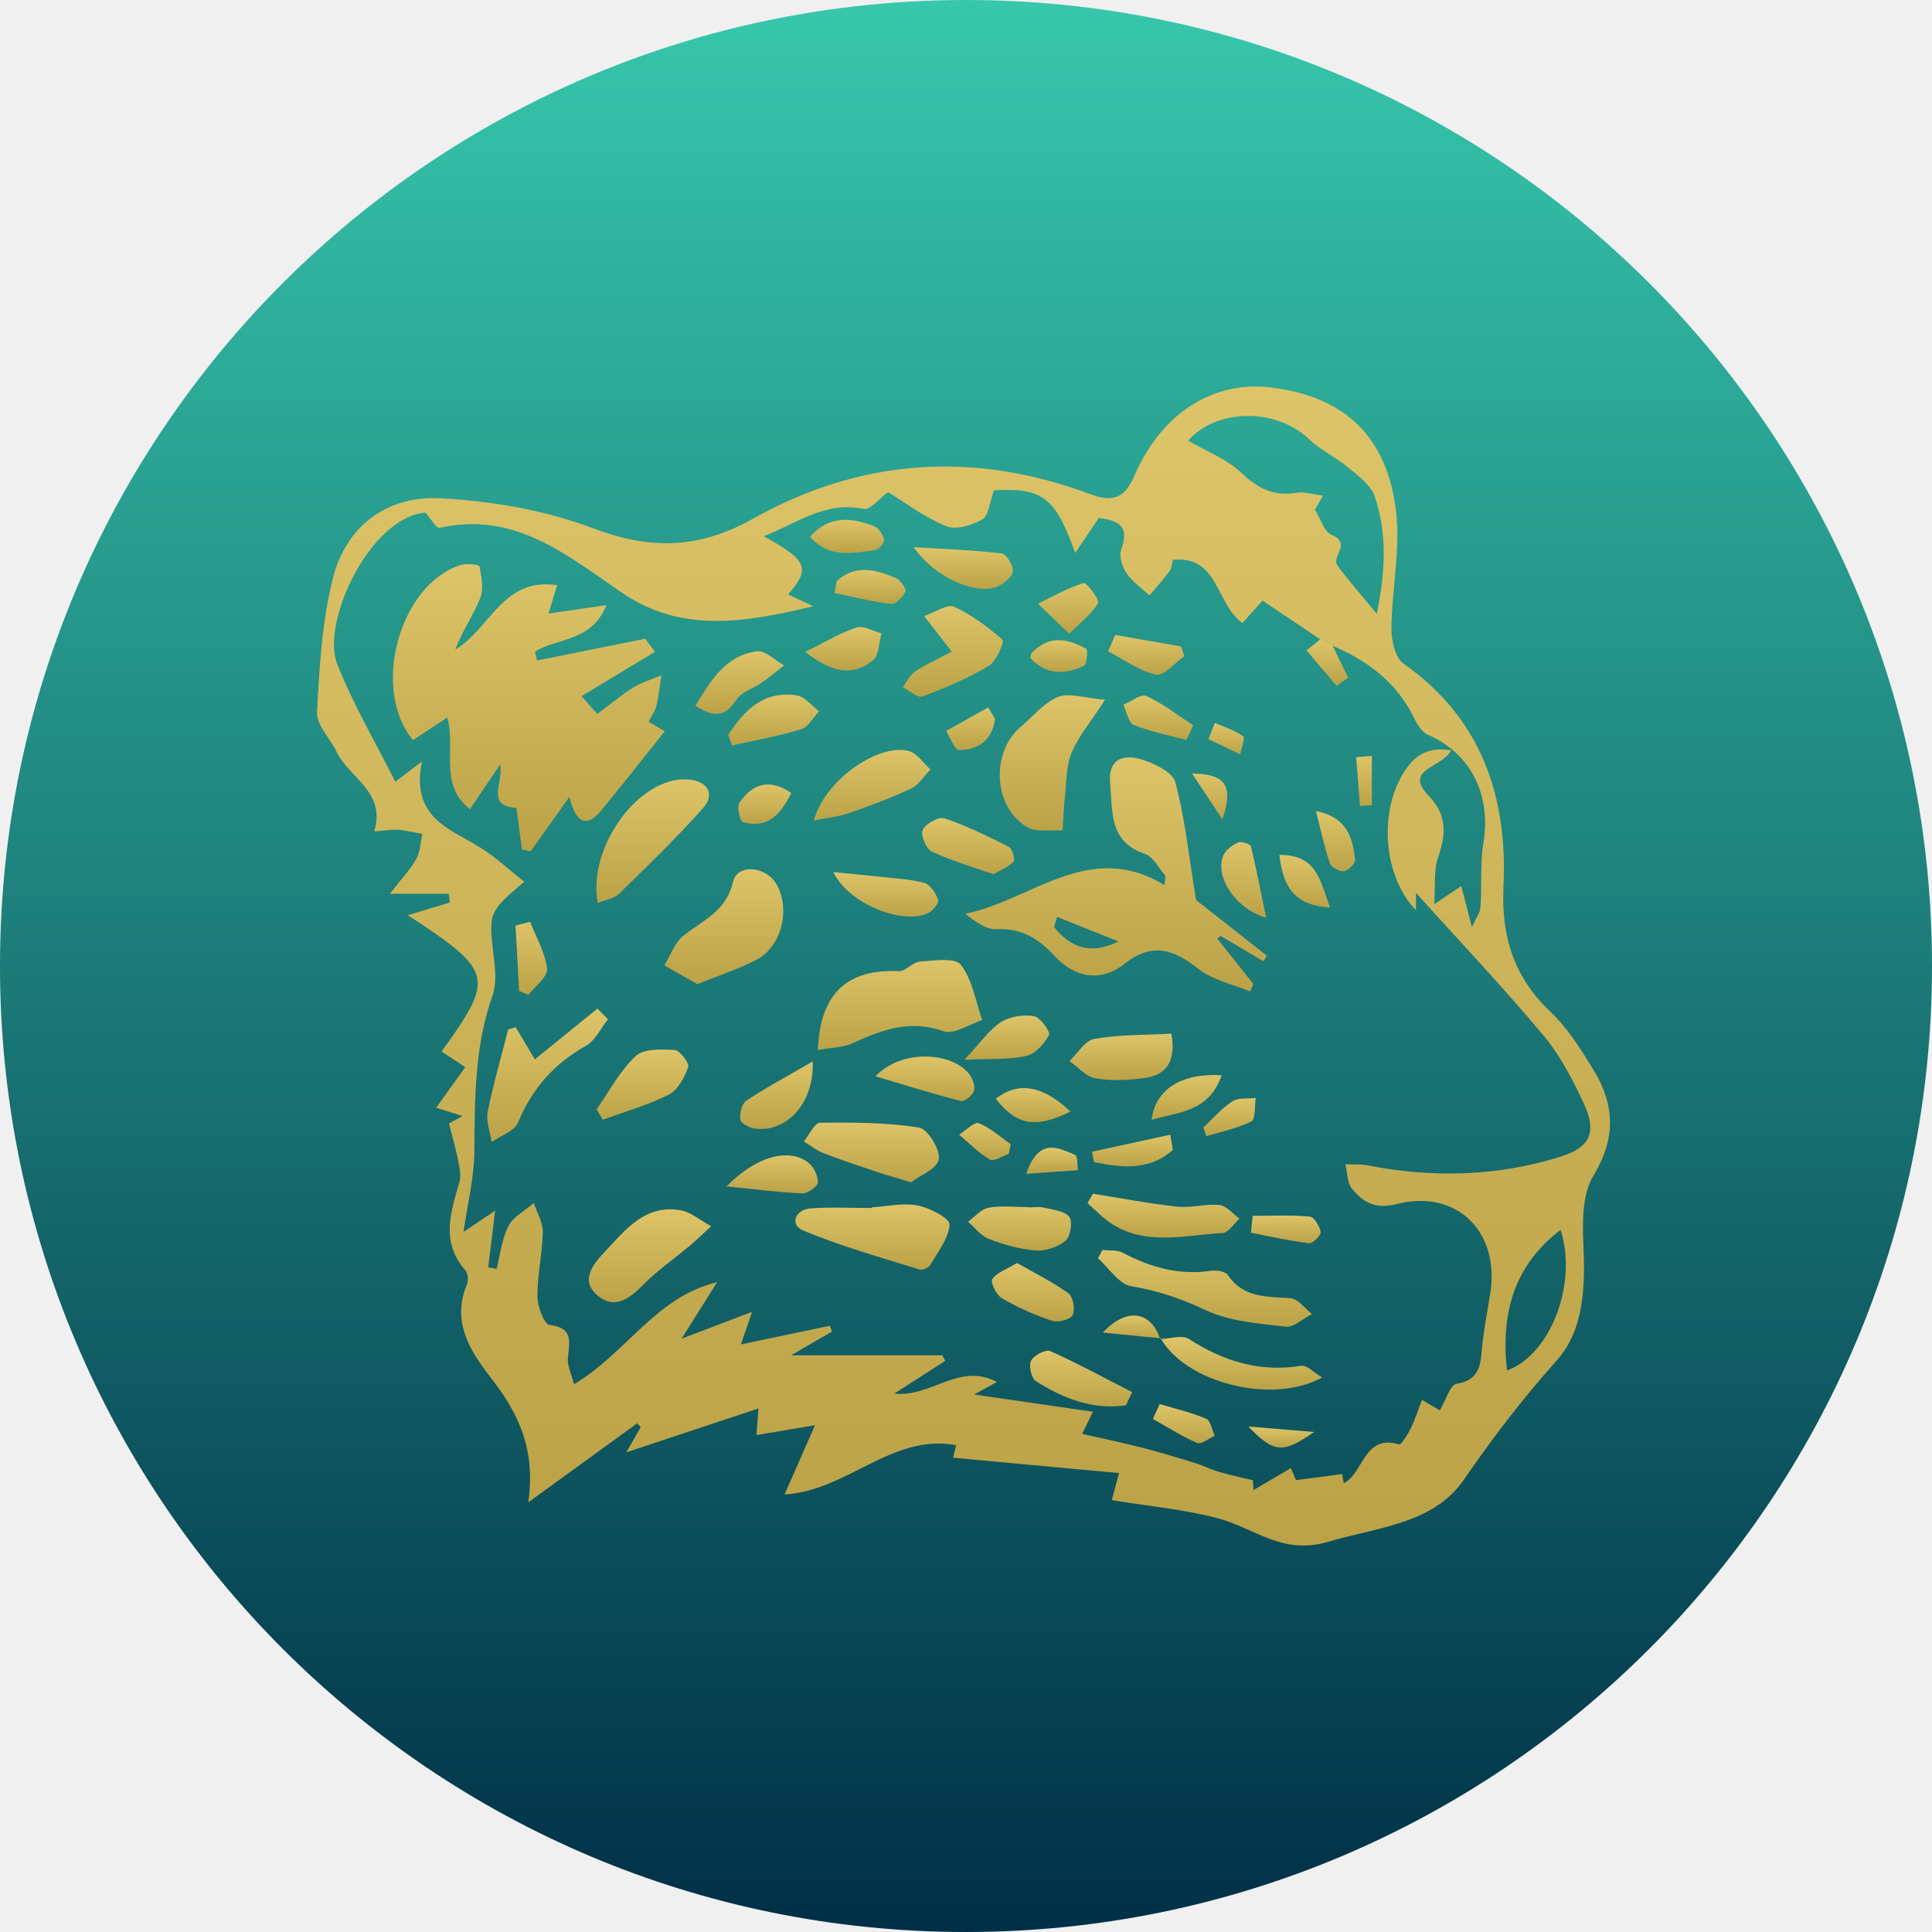
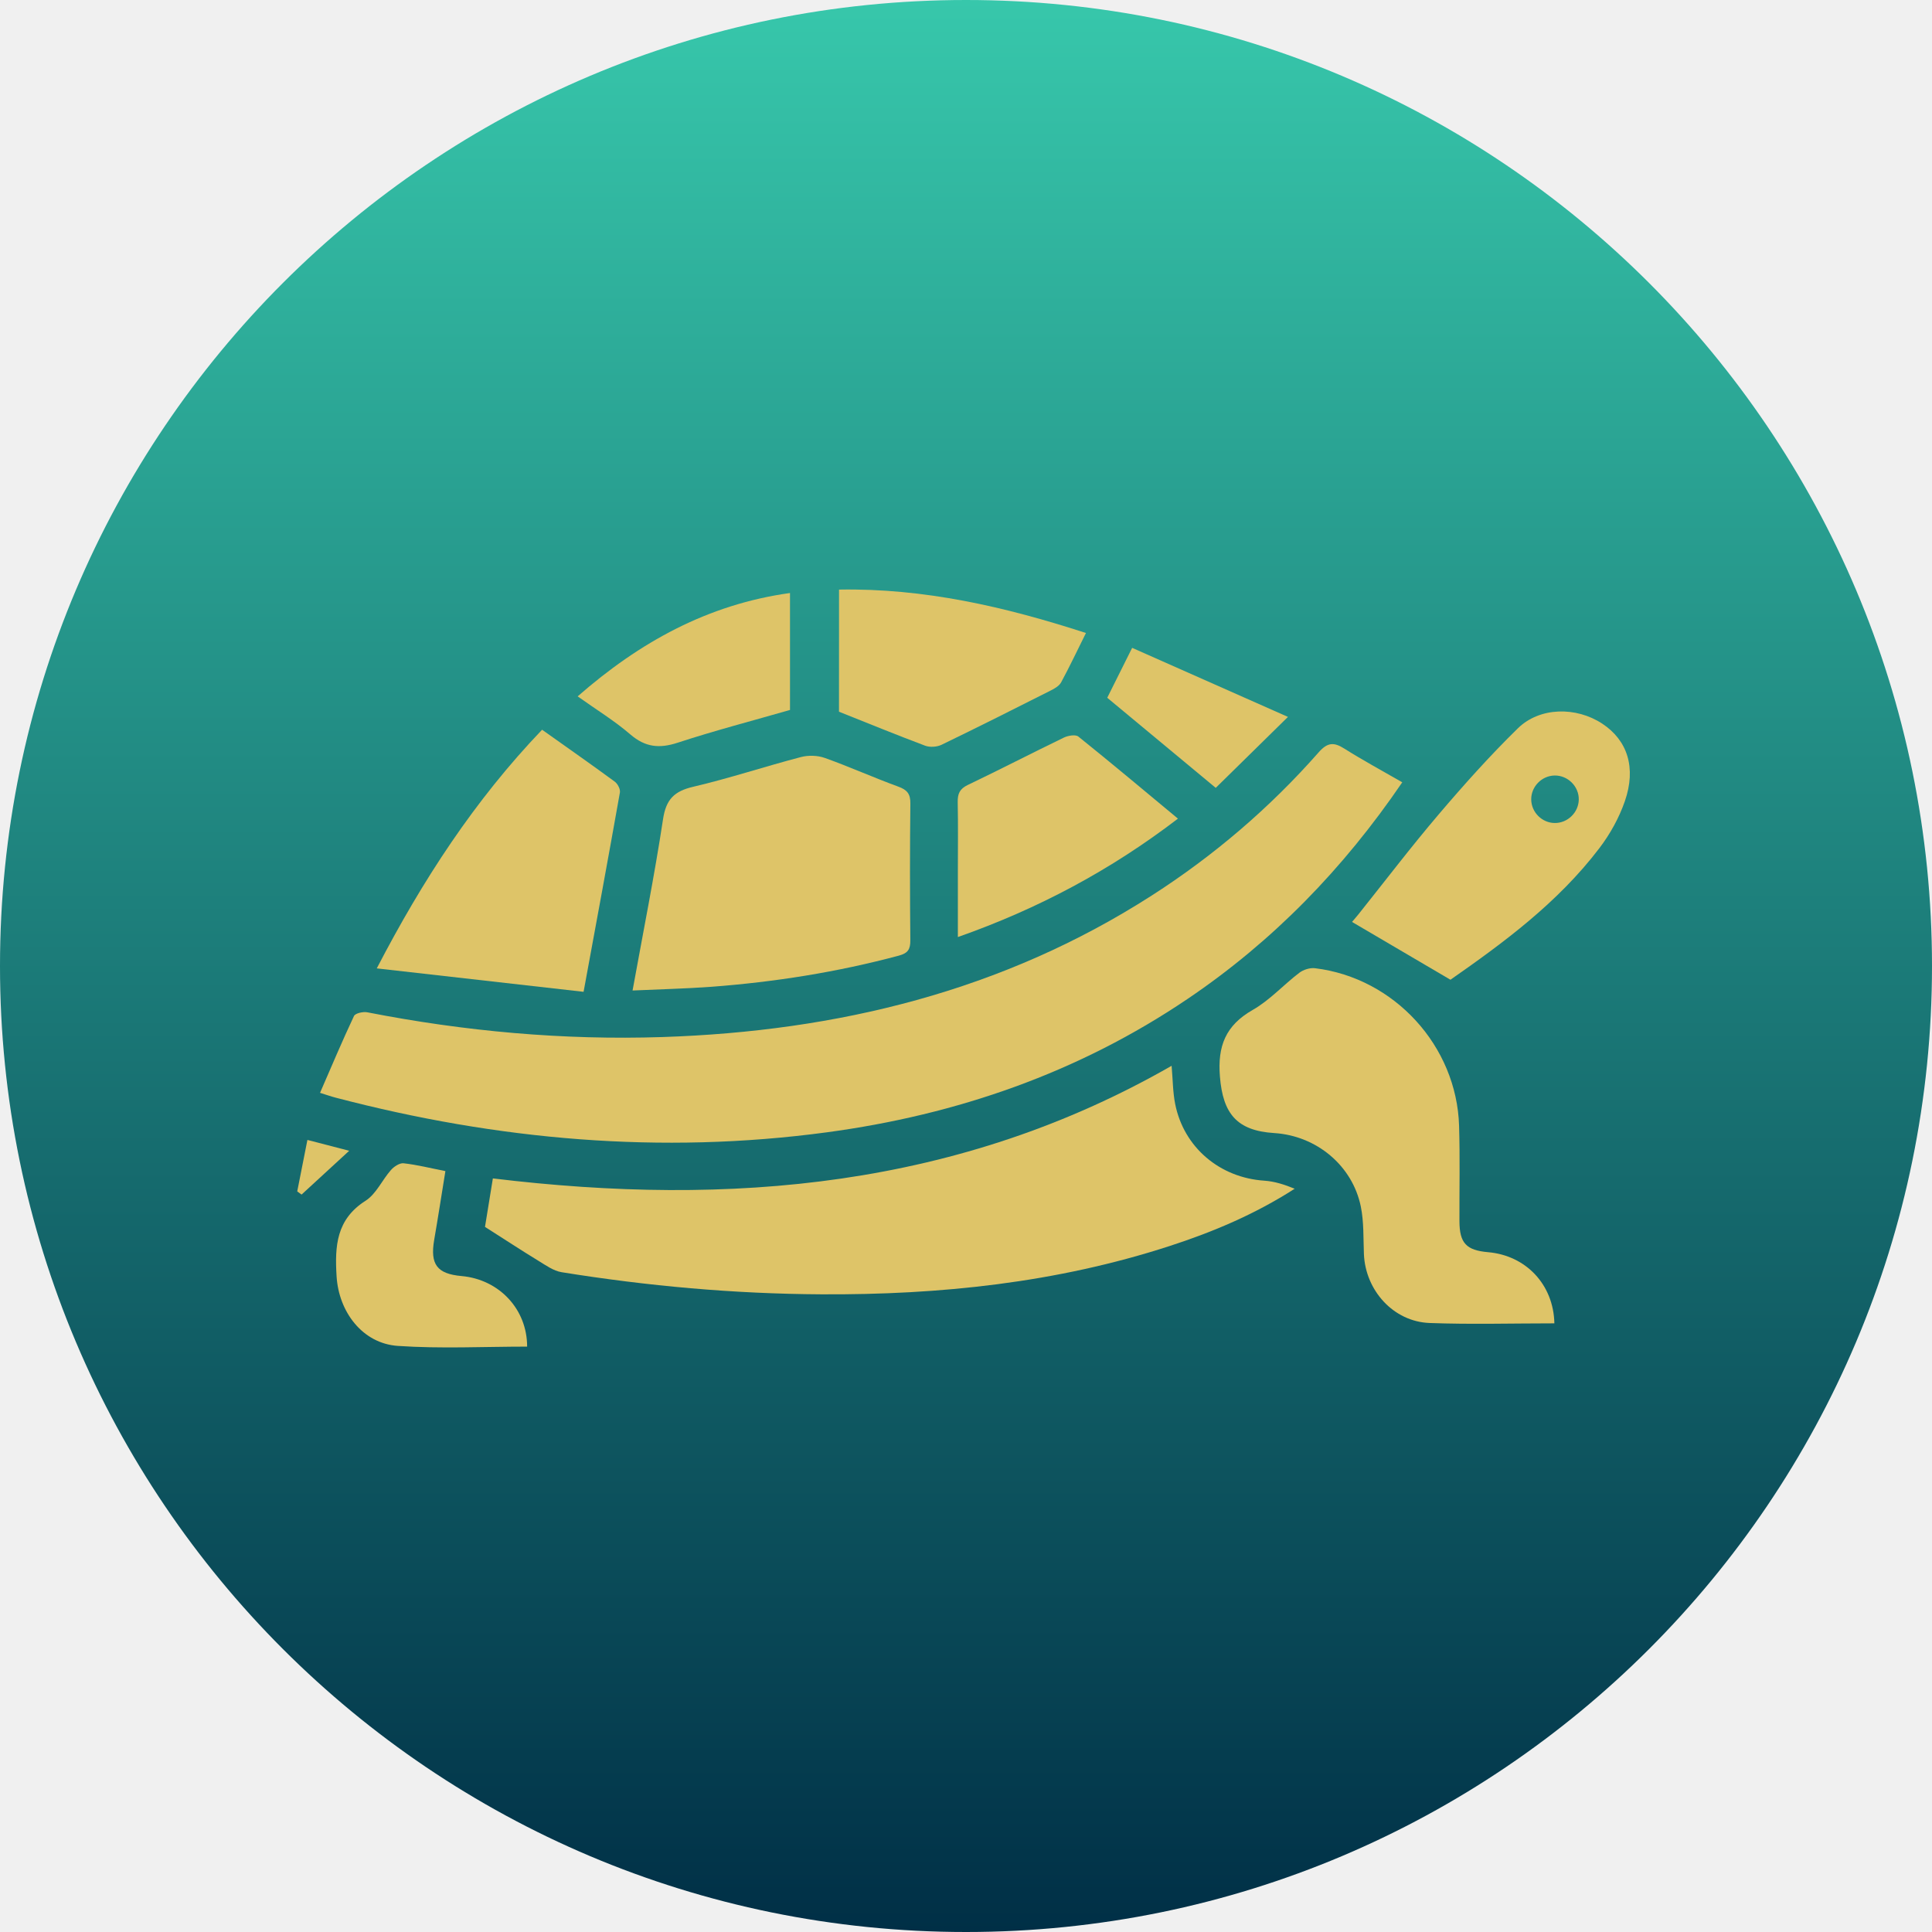
<svg xmlns="http://www.w3.org/2000/svg" width="390" height="390" viewBox="0 0 390 390" fill="none">
-   <circle cx="195" cy="195" r="195" fill="url(#paint0_linear_373_286)" />
-   <g clip-path="url(#clip0_373_286)">
-     <path d="M164.528 287.696C159.712 288.512 156.491 289.045 152.705 289.695C152.821 288.095 152.921 286.729 153.103 284.314C144.137 287.296 135.784 290.061 126.419 293.176C127.731 290.894 128.528 289.495 129.341 288.095C129.109 287.829 128.876 287.562 128.627 287.313C121.786 292.277 114.945 297.241 106.642 303.271C108.236 292.177 104.367 284.864 98.854 277.801C94.803 272.603 91.183 266.706 94.221 259.376C94.57 258.544 94.487 257.044 93.956 256.445C88.991 250.814 90.9 244.85 92.71 238.77C93.076 237.521 92.843 236.005 92.578 234.672C92.046 232.023 91.299 229.408 90.635 226.793C91.548 226.293 92.478 225.793 93.391 225.277C91.581 224.71 89.771 224.144 88.044 223.611C90.618 220.029 92.162 217.88 93.922 215.415C92.129 214.232 90.635 213.249 89.14 212.267C99.917 197.274 99.635 196.091 82.332 184.747C85.404 183.814 88.094 182.998 90.801 182.182C90.734 181.599 90.651 180.999 90.585 180.416C87.264 180.416 83.943 180.416 78.712 180.416C81.269 177.101 82.947 175.402 84.042 173.369C84.84 171.903 84.889 170.021 85.255 168.339C83.627 168.055 82 167.622 80.373 167.506C78.994 167.406 77.6 167.672 75.541 167.839C77.981 159.776 70.476 157.077 67.935 151.73C66.64 149.031 63.867 146.366 64 143.801C64.465 134.739 64.996 125.51 67.188 116.781C69.862 106.12 78.197 100.006 88.891 100.589C99.269 101.139 110.029 102.954 119.71 106.636C131.317 111.034 141.131 110.834 152.057 104.687C173.66 92.56 196.542 90.977 219.906 99.689C224.223 101.305 226.847 101.005 229.022 95.991C234.552 83.164 245.196 76.734 256.769 78.233C271.399 80.116 280 88.012 281.81 103.254C282.723 110.934 280.963 118.897 280.88 126.743C280.847 129.191 281.594 132.756 283.288 133.939C299.063 145.017 304.36 160.792 303.496 179.05C303.031 189.111 305.622 197.257 312.994 204.254C316.548 207.619 319.255 212.017 321.828 216.248C326.013 223.195 326.146 229.924 321.646 237.337C319.437 240.969 319.421 246.383 319.62 250.947C320.002 259.493 319.869 268.372 314.19 274.702C307.332 282.348 301.288 290.294 295.459 298.757C289.349 307.619 278.007 308.302 268.028 311.251C258.828 313.966 253.249 308.469 246.026 306.536C239.135 304.687 231.911 304.054 224.423 302.821C224.721 301.739 225.103 300.273 225.9 297.358C214.509 296.308 203.583 295.292 192.408 294.259C192.491 293.926 192.74 292.876 193.006 291.727C180.004 289.312 171.037 300.972 158.367 301.672C160.393 297.074 162.186 293.026 164.528 287.696ZM266.517 129.058C262.614 126.443 258.696 123.827 254.86 121.245C253.216 123.078 252.087 124.344 250.808 125.76C245.378 121.945 246.026 112.033 236.76 113.016C236.544 113.782 236.528 114.699 236.079 115.298C234.817 116.997 233.389 118.58 232.028 120.213C230.45 118.713 228.574 117.414 227.378 115.665C226.515 114.399 225.851 112.266 226.332 110.967C228.292 105.603 225.037 105.087 221.815 104.537C219.989 107.252 218.511 109.435 217.05 111.617C212.948 100.206 210.408 98.473 200.644 98.973C199.764 101.355 199.598 104.087 198.303 104.837C196.227 106.053 192.939 107.036 190.963 106.203C186.496 104.337 182.511 101.322 179.256 99.34C177.48 100.622 175.637 103.021 174.341 102.738C166.62 101.105 160.974 105.586 154.166 108.252C163.017 113.083 163.664 114.782 159.081 119.996C160.493 120.662 161.887 121.312 164.162 122.378C150.264 125.71 137.544 127.842 125.522 119.629C114.43 112.05 103.819 103.121 88.758 106.553C88.078 106.703 86.882 104.587 85.869 103.471C74.511 104.504 64.797 125.76 68.052 134.006C71.273 142.168 75.79 149.831 79.791 157.81C81.435 156.561 82.481 155.761 85.172 153.729C82.897 164.94 90.601 167.206 96.729 170.954C99.917 172.903 102.69 175.518 105.845 177.984C98.522 184.181 98.605 184.164 99.718 193.543C100 195.991 100.216 198.74 99.419 200.972C95.766 211.267 95.849 221.878 95.749 232.557C95.699 237.704 94.404 242.851 93.574 248.682C95.948 247.083 97.459 246.066 99.95 244.384C99.369 249.115 98.971 252.48 98.555 255.845C99.12 255.945 99.684 256.028 100.249 256.128C100.996 253.23 101.295 250.081 102.64 247.482C103.637 245.567 105.994 244.367 107.755 242.851C108.402 244.8 109.598 246.749 109.565 248.682C109.482 253.03 108.469 257.361 108.485 261.709C108.502 263.724 109.847 267.323 110.926 267.456C115.924 268.055 114.895 271.054 114.629 274.236C114.513 275.668 115.293 277.184 115.875 279.433C126.535 273.07 132.43 261.725 144.751 258.843C142.526 262.375 140.301 265.923 137.577 270.238C142.343 268.422 146.279 266.923 151.825 264.807C150.613 268.355 150.131 269.738 149.566 271.387C155.777 270.088 161.655 268.855 167.517 267.622C167.649 268.022 167.799 268.405 167.932 268.805C165.208 270.388 162.502 271.954 159.679 273.586C170.256 273.586 180.236 273.586 190.216 273.586C190.415 273.953 190.614 274.336 190.814 274.702C187.692 276.718 184.57 278.717 180.502 281.332C188.19 282.065 193.603 274.935 201.242 278.967C198.934 280.249 197.29 281.149 196.642 281.499C204.065 282.582 212.068 283.731 220.62 284.98C219.507 287.246 219.042 288.195 218.445 289.445C222.712 290.411 226.548 291.211 230.334 292.177C233.871 293.076 237.375 294.142 240.878 295.209C242.672 295.758 244.365 296.608 246.159 297.141C248.384 297.791 250.659 298.257 252.917 298.807C252.967 299.473 253.017 300.123 253.05 300.789C255.474 299.357 257.915 297.924 260.572 296.358C261.103 297.574 261.535 298.574 261.618 298.79C265.006 298.34 267.961 297.941 270.917 297.557C271.033 298.174 271.149 298.773 271.266 299.39C275.317 297.374 275.301 289.412 282.424 291.577C282.856 291.71 284.201 289.511 284.815 288.245C285.679 286.48 286.277 284.581 287.041 282.582C288.651 283.514 289.747 284.164 290.644 284.697C291.889 282.598 292.72 279.55 293.982 279.35C299.362 278.484 298.83 274.552 299.279 270.904C299.694 267.606 300.325 264.324 300.839 261.042C302.782 248.632 294.065 239.969 281.959 243.051C277.576 244.167 275.151 242.685 272.893 239.919C271.93 238.737 271.996 236.688 271.581 235.039C273.076 235.105 274.603 234.955 276.065 235.238C289.133 237.804 302.101 237.487 314.821 233.556C321.098 231.607 322.426 228.575 319.67 222.661C317.411 217.797 314.838 212.883 311.417 208.818C303.164 199.007 294.347 189.678 285.828 180.233C285.828 180.916 285.828 182.115 285.828 183.748C279.352 177.018 278.29 164.39 283.172 156.245C285.264 152.746 287.97 150.631 292.919 151.48C291.009 155.095 283.188 155.212 288.419 160.659C292.271 164.674 291.856 168.572 290.245 173.236C289.399 175.718 289.78 178.617 289.515 182.531C292.255 180.682 293.334 179.949 294.978 178.85C295.725 181.732 296.306 184.014 297.12 187.146C297.95 185.313 298.764 184.264 298.847 183.181C299.146 178.8 298.764 174.336 299.461 170.038C301.022 160.343 296.854 152.047 288.22 148.315C287.09 147.815 286.144 146.366 285.563 145.15C282.092 137.87 276.181 133.423 268.991 130.357C268.177 129.908 267.347 129.475 266.517 129.058ZM277.924 123.911C279.651 115.482 280.066 107.752 277.509 100.206C276.729 97.907 274.188 96.075 272.162 94.375C269.705 92.31 266.649 90.927 264.341 88.728C257.45 82.115 245.378 82.565 239.849 88.945C243.402 91.027 247.653 92.643 250.692 95.541C254.046 98.74 257.268 100.222 261.768 99.473C263.245 99.223 264.839 99.773 267.065 100.039C266.101 101.722 265.537 102.705 265.437 102.888C266.666 104.87 267.33 107.352 268.758 107.935C272.959 109.634 268.725 112.416 269.937 114.099C272.212 117.231 274.819 120.129 277.924 123.911ZM315.02 248.265C305.622 255.445 302.932 265.057 304.21 276.651C313.244 273.32 318.458 258.777 315.02 248.265Z" fill="url(#paint1_linear_373_286)" />
-     <path d="M269.007 130.324C270.053 132.473 271.1 134.622 272.146 136.788C271.365 137.337 270.585 137.904 269.804 138.453C267.779 136.071 265.769 133.672 263.744 131.29C264.657 130.541 265.587 129.808 266.5 129.058C267.347 129.475 268.177 129.908 269.007 130.324Z" fill="url(#paint2_linear_373_286)" />
-     <path d="M114.945 160.859C111.956 165.057 109.531 168.455 107.107 171.853C106.526 171.72 105.945 171.587 105.364 171.47C105.015 168.855 104.666 166.239 104.251 163.107C97.991 162.641 101.611 158.21 100.996 154.295C99.103 157.077 97.227 159.859 94.853 163.357C88.46 158.293 92.129 151.163 90.286 144.833C87.862 146.432 85.603 147.948 83.378 149.414C74.81 139.103 80.622 118.047 92.943 114.065C94.138 113.682 96.729 113.982 96.795 114.315C97.177 116.414 97.692 118.88 96.945 120.729C95.533 124.227 93.292 127.409 91.913 131.107C98.904 127.042 101.445 116.464 112.471 118.13C111.856 120.112 111.375 121.695 110.71 123.86C114.646 123.294 117.917 122.811 122.434 122.145C119.328 129.724 112.388 128.708 107.987 131.557C108.137 132.14 108.269 132.723 108.419 133.322C115.692 131.856 122.965 130.407 130.255 128.941C130.902 129.824 131.55 130.707 132.197 131.59C127.266 134.572 122.334 137.537 117.386 140.519C118.448 141.718 119.511 142.934 120.574 144.134C122.948 142.351 125.24 140.419 127.747 138.836C129.507 137.737 131.583 137.137 133.509 136.304C133.194 138.353 132.978 140.419 132.513 142.434C132.297 143.417 131.633 144.284 130.919 145.7C132.214 146.449 133.443 147.165 134.19 147.615C129.823 153.079 125.672 158.377 121.388 163.574C118.15 167.522 116.107 165.656 114.945 160.859Z" fill="url(#paint3_linear_373_286)" />
-     <path d="M235.282 176.817C233.921 175.285 232.825 172.936 231.148 172.386C223.808 169.938 224.622 163.791 224.09 158.16C223.626 153.263 226.681 152.18 230.334 153.279C232.958 154.062 236.71 155.845 237.258 157.91C239.185 165.007 239.915 172.42 241.443 181.682C244.797 184.33 250.277 188.628 255.74 192.926C255.507 193.293 255.258 193.659 255.026 194.042C252.153 192.343 249.297 190.627 246.424 188.928C246.192 189.111 245.943 189.278 245.71 189.461C248.135 192.51 250.576 195.558 253 198.623C252.784 199.123 252.568 199.639 252.352 200.139C248.816 198.657 244.747 197.84 241.858 195.541C236.81 191.543 232.509 190.194 226.947 194.592C222.148 198.39 216.867 197.257 212.948 193.043C209.594 189.411 206.223 187.346 201.142 187.562C199.05 187.662 196.875 186.046 194.865 184.464C208.316 181.715 219.873 169.404 235.05 178.667C235.133 178.017 235.216 177.417 235.282 176.817ZM225.768 190.044C221.434 188.312 217.415 186.696 213.397 185.08C213.197 185.763 212.982 186.463 212.782 187.146C216.22 191.443 220.387 192.743 225.768 190.044Z" fill="url(#paint4_linear_373_286)" />
-     <path d="M165.109 211.966C165.458 200.539 171.17 195.508 181.415 196.058C182.793 196.124 184.221 194.209 185.699 194.109C188.539 193.909 192.823 193.259 193.969 194.758C196.293 197.79 196.941 202.121 198.269 205.92C195.646 206.752 192.557 208.901 190.482 208.168C183.69 205.753 177.994 207.885 172.083 210.601C170.173 211.467 167.865 211.45 165.109 211.966Z" fill="url(#paint5_linear_373_286)" />
-     <path d="M223.078 141.252C220.122 145.816 217.664 148.665 216.303 151.98C215.19 154.678 215.29 157.91 214.958 160.925C214.709 163.158 214.659 165.39 214.509 167.622C212.135 167.472 209.345 168.072 207.469 167.022C200.544 163.158 199.897 151.93 205.991 146.782C208.482 144.667 210.707 141.868 213.579 140.685C215.804 139.786 218.843 140.902 223.078 141.252Z" fill="url(#paint6_linear_373_286)" />
-     <path d="M140.749 198.656C138.441 197.34 136.282 196.091 134.124 194.858C135.336 192.876 136.149 190.394 137.843 188.995C141.729 185.796 146.544 184.114 147.956 178.05C148.836 174.235 154.731 174.835 156.806 178.6C159.596 183.681 157.769 191.094 152.672 193.759C149.052 195.641 145.116 196.891 140.749 198.656Z" fill="url(#paint7_linear_373_286)" />
-     <path d="M175.985 243.717C179.074 243.534 182.262 242.768 185.201 243.334C187.642 243.801 191.744 245.949 191.677 247.166C191.528 249.947 189.352 252.663 187.825 255.295C187.493 255.878 186.247 256.461 185.649 256.278C177.729 253.796 169.692 251.563 162.07 248.365C159.43 247.249 160.426 244.2 163.648 243.934C167.733 243.617 171.867 243.851 175.985 243.851C175.985 243.801 175.985 243.767 175.985 243.717Z" fill="url(#paint8_linear_373_286)" />
-     <path d="M120.657 182.265C118.581 170.904 128.976 156.877 138.607 157.327C142.742 157.527 144.518 160.192 141.928 163.107C136.581 169.138 130.769 174.768 124.991 180.399C123.978 181.415 122.201 181.648 120.657 182.265Z" fill="url(#paint9_linear_373_286)" />
-     <path d="M183.873 238.67C180.784 237.72 178.825 237.171 176.899 236.521C173.295 235.305 169.675 234.122 166.138 232.74C164.76 232.206 163.548 231.19 162.269 230.391C163.365 229.075 164.428 226.659 165.541 226.643C172.216 226.559 178.958 226.576 185.517 227.609C187.277 227.892 189.817 232.04 189.502 234.022C189.186 235.938 185.649 237.321 183.873 238.67Z" fill="url(#paint10_linear_373_286)" />
-     <path d="M222.563 252.33C223.924 252.48 225.469 252.263 226.598 252.863C232.21 255.828 237.989 257.477 244.415 256.527C245.528 256.361 247.354 256.644 247.869 257.394C251.057 262.108 255.806 261.692 260.539 262.075C262.05 262.191 263.411 264.14 264.839 265.256C263.063 266.156 261.17 267.988 259.526 267.805C254.063 267.172 248.234 266.756 243.386 264.474C238.454 262.141 233.705 260.526 228.341 259.643C225.867 259.243 223.858 255.961 221.633 253.979C221.932 253.412 222.247 252.879 222.563 252.33Z" fill="url(#paint11_linear_373_286)" />
-     <path d="M143.555 247.532C141.563 249.348 140.483 250.431 139.304 251.414C136.199 254.012 132.828 256.361 129.972 259.226C127.249 261.958 124.31 264.39 120.873 261.708C116.954 258.66 119.561 255.362 122.068 252.696C126.319 248.182 130.338 242.918 137.661 244.367C139.421 244.717 140.982 246.1 143.555 247.532Z" fill="url(#paint12_linear_373_286)" />
-     <path d="M104.102 207.352C105.264 209.318 106.426 211.267 107.971 213.849C112.288 210.334 116.439 206.969 120.59 203.604C121.304 204.32 122.019 205.037 122.733 205.753C121.271 207.585 120.159 210.051 118.266 211.117C111.84 214.732 107.406 219.746 104.583 226.593C103.869 228.342 101.079 229.241 99.236 230.524C98.937 228.492 98.074 226.359 98.439 224.46C99.568 218.846 101.179 213.349 102.59 207.802C103.089 207.652 103.603 207.502 104.102 207.352Z" fill="url(#paint13_linear_373_286)" />
-     <path d="M192.125 131.54C190.266 129.141 188.921 127.392 186.546 124.36C188.854 123.577 191.245 121.861 192.59 122.478C196.161 124.11 199.432 126.559 202.404 129.174C202.786 129.508 201.125 133.522 199.581 134.438C195.38 136.937 190.797 138.87 186.214 140.585C185.251 140.952 183.574 139.386 182.229 138.72C183.042 137.653 183.64 136.271 184.703 135.571C186.845 134.122 189.236 133.072 192.125 131.54Z" fill="url(#paint14_linear_373_286)" />
-     <path d="M220.62 240.969C226.299 241.868 231.961 242.968 237.673 243.584C240.463 243.884 243.369 242.951 246.159 243.251C247.587 243.401 248.865 245.033 250.21 246C249.081 247.016 247.985 248.831 246.806 248.898C239.384 249.315 231.729 251.48 224.705 247.232C222.795 246.083 221.234 244.334 219.524 242.868C219.889 242.235 220.255 241.602 220.62 240.969Z" fill="url(#paint15_linear_373_286)" />
-     <path d="M164.279 165.64C166.52 157.394 177.38 149.981 183.474 151.613C185.135 152.063 186.397 154.045 187.841 155.328C186.529 156.644 185.45 158.46 183.889 159.193C179.821 161.108 175.57 162.674 171.319 164.157C169.36 164.84 167.218 165.04 164.279 165.64Z" fill="url(#paint16_linear_373_286)" />
-     <path d="M236.461 208.668C237.474 214.516 235.249 217.064 230.932 217.631C227.694 218.047 224.306 218.23 221.118 217.681C219.225 217.347 217.614 215.398 215.887 214.182C217.548 212.633 219.026 210.034 220.902 209.718C225.884 208.835 231.031 208.952 236.461 208.668Z" fill="url(#paint17_linear_373_286)" />
-     <path d="M120.441 223.927C122.998 220.279 125.124 216.165 128.328 213.183C129.972 211.65 133.542 211.8 136.183 211.967C137.229 212.033 139.205 214.615 138.922 215.398C138.175 217.497 136.847 220.029 135.037 220.946C130.803 223.095 126.153 224.394 121.67 226.043C121.255 225.343 120.856 224.644 120.441 223.927Z" fill="url(#paint18_linear_373_286)" />
-     <path d="M207.552 243.734C208.581 243.734 209.661 243.534 210.64 243.767C212.467 244.201 214.808 244.4 215.838 245.633C216.568 246.499 216.103 249.615 215.107 250.447C213.596 251.73 211.105 252.58 209.113 252.43C205.908 252.197 202.67 251.264 199.648 250.114C198.02 249.498 196.808 247.815 195.413 246.616C196.775 245.633 198.054 244.067 199.548 243.801C202.138 243.334 204.878 243.668 207.552 243.668C207.552 243.701 207.552 243.718 207.552 243.734Z" fill="url(#paint19_linear_373_286)" />
-     <path d="M234.186 270.304C236.146 270.254 238.62 269.405 239.982 270.287C246.989 274.802 254.312 277.051 262.681 275.701C263.81 275.518 265.205 277.067 266.899 278.05C256.786 283.664 239.317 279.083 234.303 270.154L234.186 270.304Z" fill="url(#paint20_linear_373_286)" />
-     <path d="M227.279 283.681C220.62 284.647 214.642 282.332 209.096 278.783C208.183 278.2 207.618 275.652 208.133 274.669C208.697 273.586 211.105 272.337 212.002 272.736C217.631 275.252 223.061 278.217 228.557 281.032C228.109 281.915 227.694 282.798 227.279 283.681Z" fill="url(#paint21_linear_373_286)" />
-     <path d="M200.511 176.484C196.127 174.919 191.943 173.719 188.057 171.87C186.928 171.337 185.782 168.488 186.264 167.506C186.878 166.256 189.485 164.807 190.631 165.19C195.114 166.689 199.415 168.805 203.633 170.937C204.33 171.287 204.961 173.519 204.596 173.919C203.6 175.019 202.039 175.602 200.511 176.484Z" fill="url(#paint22_linear_373_286)" />
-     <path d="M168.214 176.051C171.884 176.418 174.673 176.651 177.463 176.967C180.518 177.317 183.657 177.434 186.596 178.234C187.791 178.567 188.904 180.299 189.386 181.632C189.601 182.215 188.373 183.797 187.459 184.264C182.561 186.796 171.469 182.715 168.214 176.051Z" fill="url(#paint23_linear_373_286)" />
-     <path d="M176.716 217.264C182.179 211.6 192.341 212.433 195.696 216.881C196.36 217.764 196.908 219.28 196.609 220.229C196.327 221.129 194.699 222.445 193.985 222.262C188.19 220.779 182.478 218.98 176.716 217.264Z" fill="url(#paint24_linear_373_286)" />
-     <path d="M184.454 110.451C191.196 110.867 196.758 111.05 202.255 111.733C203.201 111.85 204.662 114.365 204.43 115.448C204.181 116.681 202.421 118.014 201.042 118.513C196.758 120.046 188.539 116.514 184.454 110.451Z" fill="url(#paint25_linear_373_286)" />
-     <path d="M147.009 148.332C150.214 143.401 154.133 139.37 160.808 140.369C162.435 140.619 163.83 142.451 165.341 143.567C164.162 144.817 163.183 146.749 161.738 147.199C157.172 148.598 152.439 149.431 147.773 150.481C147.524 149.764 147.275 149.048 147.009 148.332Z" fill="url(#paint26_linear_373_286)" />
-     <path d="M205.293 254.945C208.863 256.994 212.483 258.76 215.672 261.076C216.618 261.759 217.083 264.374 216.518 265.473C216.053 266.39 213.546 267.023 212.334 266.606C208.863 265.457 205.443 263.924 202.271 262.092C201.159 261.442 199.897 258.943 200.312 258.227C201.092 256.928 203.052 256.328 205.293 254.945Z" fill="url(#paint27_linear_373_286)" />
-     <path d="M140.367 142.451C143.539 137.287 146.494 132.323 152.804 131.473C154.465 131.257 156.441 133.306 158.284 134.322C156.84 135.455 155.428 136.654 153.917 137.704C152.157 138.936 149.699 139.636 148.62 141.285C146.362 144.767 144.07 144.833 140.367 142.451Z" fill="url(#paint28_linear_373_286)" />
-     <path d="M164.046 214.266C164.411 222.945 158.5 228.775 152.256 227.792C151.194 227.626 149.533 226.759 149.45 226.043C149.301 224.794 149.732 222.795 150.646 222.195C154.648 219.53 158.915 217.247 164.046 214.266Z" fill="url(#paint29_linear_373_286)" />
-     <path d="M146.661 239.486C152.771 233.273 159.28 231.74 163.1 234.639C164.212 235.471 165.125 237.287 165.109 238.653C165.109 239.453 163.066 240.935 161.987 240.902C157.404 240.719 152.838 240.102 146.661 239.486Z" fill="url(#paint30_linear_373_286)" />
-     <path d="M194.666 213.932C198.12 210.267 199.764 207.769 202.072 206.319C203.882 205.187 206.589 204.77 208.714 205.12C209.993 205.336 212.085 208.302 211.753 208.918C210.806 210.7 208.996 212.749 207.17 213.149C203.666 213.949 199.913 213.682 194.666 213.932Z" fill="url(#paint31_linear_373_286)" />
-     <path d="M162.535 131.59C166.653 129.575 169.659 127.725 172.913 126.676C174.325 126.226 176.251 127.409 177.945 127.859C177.413 129.708 177.48 132.273 176.251 133.256C171.851 136.871 167.533 135.438 162.535 131.59Z" fill="url(#paint32_linear_373_286)" />
-     <path d="M255.59 185.263C249.314 183.414 245.245 177.017 246.906 172.786C247.354 171.637 248.716 170.637 249.895 170.071C250.542 169.771 252.386 170.37 252.518 170.87C253.631 175.451 254.511 180.099 255.59 185.263Z" fill="url(#paint33_linear_373_286)" />
-     <path d="M215.838 127.942C213.081 125.276 211.304 123.577 209.528 121.861C212.566 120.395 215.539 118.68 218.727 117.697C219.308 117.513 222.048 121.095 221.683 121.728C220.454 123.877 218.295 125.476 215.838 127.942Z" fill="url(#paint34_linear_373_286)" />
-     <path d="M225.12 128.175C229.537 128.942 233.97 129.708 238.387 130.491C238.62 131.14 238.869 131.79 239.101 132.44C237.159 133.789 234.934 136.521 233.356 136.188C229.952 135.455 226.897 133.139 223.692 131.474C224.173 130.358 224.638 129.275 225.12 128.175Z" fill="url(#paint35_linear_373_286)" />
-     <path d="M163.498 108.318C167.5 103.937 172.017 104.454 176.583 106.286C177.48 106.652 178.293 108.018 178.459 109.018C178.559 109.618 177.347 110.967 176.6 111.05C172.066 111.65 167.317 112.749 163.498 108.318Z" fill="url(#paint36_linear_373_286)" />
-     <path d="M246.607 217.048C244.066 224.461 238.089 224.411 232.459 226.06C233.207 219.863 238.537 216.581 246.607 217.048Z" fill="url(#paint37_linear_373_286)" />
-     <path d="M239.5 149.381C235.93 148.415 232.26 147.715 228.856 146.333C227.793 145.899 227.428 143.684 226.764 142.268C228.341 141.618 230.367 140.002 231.43 140.502C234.768 142.051 237.757 144.384 240.862 146.416C240.413 147.399 239.965 148.398 239.5 149.381Z" fill="url(#paint38_linear_373_286)" />
-     <path d="M216.087 224.377C209.079 227.892 205.161 227.143 201.009 221.795C205.476 218.297 210.424 219.03 216.087 224.377Z" fill="url(#paint39_linear_373_286)" />
-     <path d="M168.911 117.281C172.664 113.882 176.816 114.965 180.867 116.698C181.78 117.081 183.009 118.88 182.777 119.413C182.279 120.512 180.784 122.012 179.871 121.912C176.035 121.462 172.282 120.496 168.48 119.713C168.629 118.896 168.779 118.097 168.911 117.281Z" fill="url(#paint40_linear_373_286)" />
-     <path d="M252.867 245.433C256.72 245.433 260.572 245.233 264.391 245.583C265.255 245.667 266.417 247.532 266.583 248.682C266.683 249.365 264.989 251.064 264.258 250.964C260.323 250.497 256.437 249.598 252.518 248.848C252.635 247.732 252.751 246.583 252.867 245.433Z" fill="url(#paint41_linear_373_286)" />
-     <path d="M236.76 232.123C231.978 236.388 226.432 235.705 220.836 234.605C220.703 233.906 220.57 233.189 220.437 232.49C225.701 231.34 230.965 230.208 236.229 229.058C236.411 230.091 236.577 231.107 236.76 232.123Z" fill="url(#paint42_linear_373_286)" />
-     <path d="M107.007 186.08C108.236 189.228 110.079 192.326 110.428 195.575C110.594 197.174 108.004 199.073 106.675 200.822C106.044 200.556 105.43 200.289 104.799 200.039C104.55 195.641 104.317 191.227 104.068 186.829C105.048 186.579 106.028 186.329 107.007 186.08Z" fill="url(#paint43_linear_373_286)" />
-     <path d="M258.264 172.569C266.052 172.536 266.45 178.017 268.526 183.198C261.585 182.814 258.995 179.349 258.264 172.569Z" fill="url(#paint44_linear_373_286)" />
-     <path d="M159.729 160.059C157.52 164.59 154.814 167.339 149.981 165.956C149.367 165.773 148.703 162.841 149.267 162.042C151.725 158.51 154.963 156.861 159.729 160.059Z" fill="url(#paint45_linear_373_286)" />
-     <path d="M265.637 163.724C272.146 165.023 273.009 169.271 273.557 173.536C273.657 174.252 272.196 175.718 271.299 175.868C270.419 176.001 268.742 175.102 268.459 174.286C267.364 171.104 266.683 167.789 265.637 163.724Z" fill="url(#paint46_linear_373_286)" />
-     <path d="M207.967 132.806C208.1 132.273 208.1 132.023 208.216 131.89C211.587 128.158 215.456 128.858 219.242 130.94C219.657 131.157 219.424 134.089 218.827 134.389C214.891 136.271 211.089 136.221 207.967 132.806Z" fill="url(#paint47_linear_373_286)" />
-     <path d="M234.103 283.431C237.258 284.381 240.48 285.114 243.485 286.396C244.382 286.779 244.648 288.645 245.212 289.828C244.017 290.361 242.489 291.644 241.675 291.294C238.57 289.961 235.697 288.095 232.725 286.43C233.19 285.414 233.638 284.414 234.103 283.431Z" fill="url(#paint48_linear_373_286)" />
-     <path d="M207.153 236.954C209.71 229.558 213.513 231.64 217.05 233.14C217.565 233.356 217.432 235.155 217.598 236.221C214.111 236.471 210.624 236.721 207.153 236.954Z" fill="url(#paint49_linear_373_286)" />
-     <path d="M200.86 145.117C200.328 149.281 197.622 151.397 193.587 151.397C192.723 151.397 191.843 148.898 190.98 147.549C193.819 145.966 196.659 144.384 199.482 142.801C199.947 143.568 200.411 144.35 200.86 145.117Z" fill="url(#paint50_linear_373_286)" />
-     <path d="M203.633 232.923C202.354 233.356 200.627 234.539 199.864 234.089C197.572 232.756 195.662 230.791 193.603 229.058C194.948 228.225 196.675 226.393 197.572 226.743C199.913 227.642 201.906 229.508 204.031 230.974C203.882 231.623 203.766 232.273 203.633 232.923Z" fill="url(#paint51_linear_373_286)" />
-     <path d="M242.921 227.592C244.847 225.793 246.59 223.727 248.749 222.328C249.961 221.545 251.887 221.828 253.482 221.645C253.232 223.278 253.482 225.926 252.618 226.359C249.795 227.792 246.574 228.425 243.502 229.358C243.319 228.758 243.12 228.175 242.921 227.592Z" fill="url(#paint52_linear_373_286)" />
-     <path d="M234.303 270.154C230.4 269.771 226.498 269.388 222.613 269.005C227.661 263.624 232.459 264.94 234.186 270.288C234.186 270.304 234.303 270.154 234.303 270.154Z" fill="url(#paint53_linear_373_286)" />
-     <path d="M246.756 165.407C244.465 161.958 242.755 159.36 240.629 156.145C247.421 156.244 249.048 158.56 246.756 165.407Z" fill="url(#paint54_linear_373_286)" />
-     <path d="M252.004 287.962C257.068 288.378 260.506 288.662 265.271 289.061C258.961 293.459 257.218 293.376 252.004 287.962Z" fill="url(#paint55_linear_373_286)" />
-     <path d="M276.928 152.596C276.928 155.911 276.928 159.226 276.928 162.541C276.131 162.591 275.334 162.658 274.537 162.708C274.271 159.426 274.006 156.128 273.756 152.846C274.819 152.763 275.865 152.679 276.928 152.596Z" fill="url(#paint56_linear_373_286)" />
-     <path d="M245.229 145.933C247.172 146.782 249.247 147.415 250.941 148.631C251.389 148.948 250.592 151.013 250.36 152.279C248.218 151.247 246.076 150.214 243.95 149.198C244.382 148.115 244.814 147.032 245.229 145.933Z" fill="url(#paint57_linear_373_286)" />
-   </g>
+   <circle cx="195" cy="195" r="195" fill="url(#paint0_linear_373_663)" />
+   <path d="M283.066 157.919C271.155 175.401 256.979 189.966 239.823 201.581C217.728 216.539 193.175 225.044 166.863 228.579C133.386 233.076 100.384 230.126 67.799 221.589C66.843 221.341 65.911 221.012 64.602 220.603C66.907 215.297 69.076 210.15 71.453 205.1C71.718 204.531 73.301 204.179 74.144 204.347C93.83 208.195 113.692 209.998 133.732 209.341C169.047 208.171 202.411 200.082 232.482 180.78C245.06 172.708 256.312 163.081 266.176 151.883C267.975 149.839 269.244 149.774 271.38 151.121C275.099 153.47 278.978 155.562 283.066 157.919Z" fill="#DEC468" />
+   <path d="M236.506 215.145C236.755 217.958 236.747 220.467 237.229 222.88C238.996 231.665 246.257 237.741 255.212 238.335C257.292 238.471 259.332 239.136 261.348 239.962C253.341 245.108 244.883 248.675 236.121 251.521C213.27 258.952 189.721 261.404 165.802 261.276C148.197 261.18 130.728 259.609 113.371 256.811C111.733 256.547 110.191 255.425 108.713 254.527C105.251 252.411 101.846 250.174 97.902 247.665C98.336 245.012 98.882 241.605 99.492 237.878C147.41 243.681 193.649 239.713 236.506 215.145Z" fill="#DEC468" />
+   <path d="M313.772 267.136C305.21 267.136 296.881 267.376 288.568 267.064C281.283 266.783 275.629 260.499 275.324 253.148C275.195 249.958 275.332 246.695 274.705 243.593C273.019 235.273 265.734 229.261 257.228 228.724C249.654 228.251 246.859 224.796 246.257 217.317C245.759 211.169 247.405 206.984 252.891 203.858C256.329 201.902 259.091 198.8 262.28 196.371C263.107 195.738 264.441 195.321 265.461 195.449C281.46 197.397 294.054 211.145 294.536 227.273C294.728 233.677 294.584 240.098 294.608 246.503C294.624 250.944 295.981 252.387 300.399 252.771C308.029 253.437 313.603 259.296 313.772 267.136Z" fill="#DEC468" />
+   <path d="M127.692 199.946C129.828 188.155 132.109 176.796 133.844 165.357C134.454 161.342 136.109 159.714 139.948 158.816C147.249 157.109 154.389 154.728 161.65 152.829C163.16 152.428 165.039 152.476 166.509 153.005C171.505 154.784 176.356 156.973 181.336 158.792C183.119 159.442 183.794 160.259 183.77 162.199C183.665 171.41 183.673 180.62 183.762 189.83C183.778 191.642 183.264 192.419 181.44 192.908C169.007 196.243 156.357 198.239 143.538 199.201C138.358 199.577 133.161 199.698 127.692 199.946Z" fill="#DEC468" />
+   <path d="M109.428 147.306C114.504 150.913 119.347 154.296 124.102 157.79C124.688 158.223 125.25 159.306 125.138 159.963C122.8 173.141 120.367 186.303 117.805 200.211C103.95 198.64 90.256 197.085 76.055 195.481C85.356 177.582 95.806 161.55 109.428 147.306Z" fill="#DEC468" />
+   <path d="M292.793 197.774C285.781 193.654 279.452 189.942 272.922 186.103C273.002 186.007 273.629 185.301 274.215 184.572C279.589 177.846 284.801 170.993 290.383 164.436C295.491 158.432 300.768 152.532 306.399 147.025C310.824 142.689 318.189 142.624 323.434 146.079C328.51 149.422 330.349 154.953 327.996 161.742C326.839 165.085 325.032 168.348 322.888 171.169C314.471 182.255 303.395 190.375 292.793 197.774ZM313.844 166.135C316.43 166.159 318.623 164.043 318.695 161.462C318.776 158.777 316.495 156.492 313.796 156.548C311.21 156.604 309.081 158.793 309.097 161.366C309.113 163.955 311.258 166.111 313.844 166.135Z" fill="#DEC468" />
+   <path d="M169.369 119.017C186.524 118.713 202.821 122.456 219.214 127.779C217.495 131.234 215.937 134.536 214.202 137.743C213.816 138.456 212.917 138.977 212.138 139.37C204.805 143.073 197.464 146.768 190.066 150.344C189.135 150.792 187.713 150.889 186.749 150.528C180.942 148.348 175.2 145.991 169.361 143.666C169.369 135.522 169.369 127.434 169.369 119.017Z" fill="#DEC468" />
+   <path d="M237.783 165.253C224.185 175.658 209.616 183.434 193.359 189.157C193.359 184.468 193.359 180.123 193.359 175.77C193.359 171.161 193.424 166.552 193.327 161.943C193.295 160.259 193.705 159.241 195.359 158.456C201.865 155.346 208.274 152.027 214.772 148.885C215.607 148.484 217.109 148.228 217.68 148.684C224.378 154.063 230.964 159.586 237.783 165.253Z" fill="#DEC468" />
+   <path d="M89.91 236.403C89.131 241.204 88.433 245.733 87.653 250.246C86.794 255.232 88.208 257.148 93.179 257.589C100.769 258.27 106.416 264.282 106.408 271.833C97.709 271.833 88.971 272.282 80.304 271.689C73.18 271.2 68.377 264.827 67.943 257.629C67.574 251.561 67.871 246.158 73.791 242.39C75.943 241.02 77.132 238.206 78.915 236.186C79.525 235.489 80.666 234.735 81.469 234.823C84.151 235.12 86.778 235.785 89.91 236.403Z" fill="#DEC468" />
+   <path d="M116.608 140.572C129.089 129.654 142.84 122.015 159.473 119.707C159.473 127.698 159.473 135.386 159.473 143.313C151.932 145.486 144.285 147.474 136.792 149.927C133.097 151.137 130.27 150.848 127.258 148.267C124.021 145.478 120.319 143.217 116.608 140.572Z" fill="#DEC468" />
+   <path d="M259.991 144.717C254.883 149.735 250.273 154.264 245.413 159.041C238.161 153.021 230.948 147.033 223.511 140.853C225.117 137.63 226.699 134.464 228.539 130.777C238.948 135.394 249.148 139.915 259.991 144.717Z" fill="#DEC468" />
+   <path d="M60 240.499C60.667 237.132 61.333 233.766 62.056 230.11C64.683 230.792 67.044 231.401 70.49 232.299C66.899 235.601 63.887 238.367 60.876 241.14C60.578 240.924 60.289 240.707 60 240.499Z" fill="#DEC468" />
  <defs>
-     <linearGradient id="paint0_linear_373_286" x1="195" y1="0" x2="195" y2="390" gradientUnits="userSpaceOnUse">
+     <linearGradient id="paint0_linear_373_663" x1="195" y1="0" x2="195" y2="390" gradientUnits="userSpaceOnUse">
      <stop stop-color="#37C7AB" />
      <stop offset="1" stop-color="#002F46" />
    </linearGradient>
-     <linearGradient id="paint1_linear_373_286" x1="194.495" y1="78.019" x2="194.495" y2="311.99" gradientUnits="userSpaceOnUse">
-       <stop stop-color="#DEC468" />
-       <stop offset="1" stop-color="#BBA247" />
-     </linearGradient>
-     <linearGradient id="paint2_linear_373_286" x1="267.945" y1="129.058" x2="267.945" y2="138.453" gradientUnits="userSpaceOnUse">
-       <stop stop-color="#DEC468" />
-       <stop offset="1" stop-color="#BBA247" />
-     </linearGradient>
-     <linearGradient id="paint3_linear_373_286" x1="106.75" y1="113.886" x2="106.75" y2="171.853" gradientUnits="userSpaceOnUse">
-       <stop stop-color="#DEC468" />
-       <stop offset="1" stop-color="#BBA247" />
-     </linearGradient>
-     <linearGradient id="paint4_linear_373_286" x1="225.303" y1="152.887" x2="225.303" y2="200.139" gradientUnits="userSpaceOnUse">
-       <stop stop-color="#DEC468" />
-       <stop offset="1" stop-color="#BBA247" />
-     </linearGradient>
-     <linearGradient id="paint5_linear_373_286" x1="181.689" y1="193.796" x2="181.689" y2="211.966" gradientUnits="userSpaceOnUse">
-       <stop stop-color="#DEC468" />
-       <stop offset="1" stop-color="#BBA247" />
-     </linearGradient>
-     <linearGradient id="paint6_linear_373_286" x1="212.446" y1="140.343" x2="212.446" y2="167.66" gradientUnits="userSpaceOnUse">
-       <stop stop-color="#DEC468" />
-       <stop offset="1" stop-color="#BBA247" />
-     </linearGradient>
-     <linearGradient id="paint7_linear_373_286" x1="146.117" y1="175.466" x2="146.117" y2="198.656" gradientUnits="userSpaceOnUse">
-       <stop stop-color="#DEC468" />
-       <stop offset="1" stop-color="#BBA247" />
-     </linearGradient>
-     <linearGradient id="paint8_linear_373_286" x1="176.117" y1="243.129" x2="176.117" y2="256.312" gradientUnits="userSpaceOnUse">
-       <stop stop-color="#DEC468" />
-       <stop offset="1" stop-color="#BBA247" />
-     </linearGradient>
-     <linearGradient id="paint9_linear_373_286" x1="131.764" y1="157.316" x2="131.764" y2="182.265" gradientUnits="userSpaceOnUse">
-       <stop stop-color="#DEC468" />
-       <stop offset="1" stop-color="#BBA247" />
-     </linearGradient>
-     <linearGradient id="paint10_linear_373_286" x1="175.899" y1="226.612" x2="175.899" y2="238.67" gradientUnits="userSpaceOnUse">
-       <stop stop-color="#DEC468" />
-       <stop offset="1" stop-color="#BBA247" />
-     </linearGradient>
-     <linearGradient id="paint11_linear_373_286" x1="243.236" y1="252.33" x2="243.236" y2="267.818" gradientUnits="userSpaceOnUse">
-       <stop stop-color="#DEC468" />
-       <stop offset="1" stop-color="#BBA247" />
-     </linearGradient>
-     <linearGradient id="paint12_linear_373_286" x1="131.211" y1="244.122" x2="131.211" y2="262.872" gradientUnits="userSpaceOnUse">
-       <stop stop-color="#DEC468" />
-       <stop offset="1" stop-color="#BBA247" />
-     </linearGradient>
-     <linearGradient id="paint13_linear_373_286" x1="110.542" y1="203.604" x2="110.542" y2="230.524" gradientUnits="userSpaceOnUse">
-       <stop stop-color="#DEC468" />
-       <stop offset="1" stop-color="#BBA247" />
-     </linearGradient>
-     <linearGradient id="paint14_linear_373_286" x1="192.344" y1="122.347" x2="192.344" y2="140.64" gradientUnits="userSpaceOnUse">
-       <stop stop-color="#DEC468" />
-       <stop offset="1" stop-color="#BBA247" />
-     </linearGradient>
-     <linearGradient id="paint15_linear_373_286" x1="234.867" y1="240.969" x2="234.867" y2="249.819" gradientUnits="userSpaceOnUse">
-       <stop stop-color="#DEC468" />
-       <stop offset="1" stop-color="#BBA247" />
-     </linearGradient>
-     <linearGradient id="paint16_linear_373_286" x1="176.06" y1="151.386" x2="176.06" y2="165.64" gradientUnits="userSpaceOnUse">
-       <stop stop-color="#DEC468" />
-       <stop offset="1" stop-color="#BBA247" />
-     </linearGradient>
-     <linearGradient id="paint17_linear_373_286" x1="226.295" y1="208.668" x2="226.295" y2="218.023" gradientUnits="userSpaceOnUse">
-       <stop stop-color="#DEC468" />
-       <stop offset="1" stop-color="#BBA247" />
-     </linearGradient>
-     <linearGradient id="paint18_linear_373_286" x1="129.695" y1="211.866" x2="129.695" y2="226.043" gradientUnits="userSpaceOnUse">
-       <stop stop-color="#DEC468" />
-       <stop offset="1" stop-color="#BBA247" />
-     </linearGradient>
-     <linearGradient id="paint19_linear_373_286" x1="205.804" y1="243.552" x2="205.804" y2="252.447" gradientUnits="userSpaceOnUse">
-       <stop stop-color="#DEC468" />
-       <stop offset="1" stop-color="#BBA247" />
-     </linearGradient>
-     <linearGradient id="paint20_linear_373_286" x1="250.542" y1="269.888" x2="250.542" y2="280.508" gradientUnits="userSpaceOnUse">
-       <stop stop-color="#DEC468" />
-       <stop offset="1" stop-color="#BBA247" />
-     </linearGradient>
-     <linearGradient id="paint21_linear_373_286" x1="218.247" y1="272.66" x2="218.247" y2="283.901" gradientUnits="userSpaceOnUse">
-       <stop stop-color="#DEC468" />
-       <stop offset="1" stop-color="#BBA247" />
-     </linearGradient>
-     <linearGradient id="paint22_linear_373_286" x1="195.427" y1="165.127" x2="195.427" y2="176.484" gradientUnits="userSpaceOnUse">
-       <stop stop-color="#DEC468" />
-       <stop offset="1" stop-color="#BBA247" />
-     </linearGradient>
-     <linearGradient id="paint23_linear_373_286" x1="178.812" y1="176.051" x2="178.812" y2="185.022" gradientUnits="userSpaceOnUse">
-       <stop stop-color="#DEC468" />
-       <stop offset="1" stop-color="#BBA247" />
-     </linearGradient>
-     <linearGradient id="paint24_linear_373_286" x1="186.704" y1="213.279" x2="186.704" y2="222.279" gradientUnits="userSpaceOnUse">
-       <stop stop-color="#DEC468" />
-       <stop offset="1" stop-color="#BBA247" />
-     </linearGradient>
-     <linearGradient id="paint25_linear_373_286" x1="194.454" y1="110.451" x2="194.454" y2="118.87" gradientUnits="userSpaceOnUse">
-       <stop stop-color="#DEC468" />
-       <stop offset="1" stop-color="#BBA247" />
-     </linearGradient>
-     <linearGradient id="paint26_linear_373_286" x1="156.175" y1="140.216" x2="156.175" y2="150.481" gradientUnits="userSpaceOnUse">
-       <stop stop-color="#DEC468" />
-       <stop offset="1" stop-color="#BBA247" />
-     </linearGradient>
-     <linearGradient id="paint27_linear_373_286" x1="208.497" y1="254.945" x2="208.497" y2="266.737" gradientUnits="userSpaceOnUse">
-       <stop stop-color="#DEC468" />
-       <stop offset="1" stop-color="#BBA247" />
-     </linearGradient>
-     <linearGradient id="paint28_linear_373_286" x1="149.326" y1="131.458" x2="149.326" y2="144.092" gradientUnits="userSpaceOnUse">
-       <stop stop-color="#DEC468" />
-       <stop offset="1" stop-color="#BBA247" />
-     </linearGradient>
-     <linearGradient id="paint29_linear_373_286" x1="156.742" y1="214.266" x2="156.742" y2="227.9" gradientUnits="userSpaceOnUse">
-       <stop stop-color="#DEC468" />
-       <stop offset="1" stop-color="#BBA247" />
-     </linearGradient>
-     <linearGradient id="paint30_linear_373_286" x1="155.885" y1="233.225" x2="155.885" y2="240.903" gradientUnits="userSpaceOnUse">
-       <stop stop-color="#DEC468" />
-       <stop offset="1" stop-color="#BBA247" />
-     </linearGradient>
-     <linearGradient id="paint31_linear_373_286" x1="203.227" y1="205" x2="203.227" y2="213.932" gradientUnits="userSpaceOnUse">
-       <stop stop-color="#DEC468" />
-       <stop offset="1" stop-color="#BBA247" />
-     </linearGradient>
-     <linearGradient id="paint32_linear_373_286" x1="170.24" y1="126.576" x2="170.24" y2="135.34" gradientUnits="userSpaceOnUse">
-       <stop stop-color="#DEC468" />
-       <stop offset="1" stop-color="#BBA247" />
-     </linearGradient>
-     <linearGradient id="paint33_linear_373_286" x1="251.062" y1="169.99" x2="251.062" y2="185.263" gradientUnits="userSpaceOnUse">
-       <stop stop-color="#DEC468" />
-       <stop offset="1" stop-color="#BBA247" />
-     </linearGradient>
-     <linearGradient id="paint34_linear_373_286" x1="215.622" y1="117.69" x2="215.622" y2="127.942" gradientUnits="userSpaceOnUse">
-       <stop stop-color="#DEC468" />
-       <stop offset="1" stop-color="#BBA247" />
-     </linearGradient>
-     <linearGradient id="paint35_linear_373_286" x1="231.397" y1="128.175" x2="231.397" y2="136.216" gradientUnits="userSpaceOnUse">
-       <stop stop-color="#DEC468" />
-       <stop offset="1" stop-color="#BBA247" />
-     </linearGradient>
-     <linearGradient id="paint36_linear_373_286" x1="170.982" y1="104.937" x2="170.982" y2="111.624" gradientUnits="userSpaceOnUse">
-       <stop stop-color="#DEC468" />
-       <stop offset="1" stop-color="#BBA247" />
-     </linearGradient>
-     <linearGradient id="paint37_linear_373_286" x1="239.533" y1="217.004" x2="239.533" y2="226.06" gradientUnits="userSpaceOnUse">
-       <stop stop-color="#DEC468" />
-       <stop offset="1" stop-color="#BBA247" />
-     </linearGradient>
-     <linearGradient id="paint38_linear_373_286" x1="233.813" y1="140.408" x2="233.813" y2="149.381" gradientUnits="userSpaceOnUse">
-       <stop stop-color="#DEC468" />
-       <stop offset="1" stop-color="#BBA247" />
-     </linearGradient>
-     <linearGradient id="paint39_linear_373_286" x1="208.548" y1="219.652" x2="208.548" y2="226.527" gradientUnits="userSpaceOnUse">
-       <stop stop-color="#DEC468" />
-       <stop offset="1" stop-color="#BBA247" />
-     </linearGradient>
-     <linearGradient id="paint40_linear_373_286" x1="175.643" y1="115.061" x2="175.643" y2="121.916" gradientUnits="userSpaceOnUse">
-       <stop stop-color="#DEC468" />
-       <stop offset="1" stop-color="#BBA247" />
-     </linearGradient>
-     <linearGradient id="paint41_linear_373_286" x1="259.553" y1="245.376" x2="259.553" y2="250.968" gradientUnits="userSpaceOnUse">
-       <stop stop-color="#DEC468" />
-       <stop offset="1" stop-color="#BBA247" />
-     </linearGradient>
-     <linearGradient id="paint42_linear_373_286" x1="228.599" y1="229.058" x2="228.599" y2="235.435" gradientUnits="userSpaceOnUse">
-       <stop stop-color="#DEC468" />
-       <stop offset="1" stop-color="#BBA247" />
-     </linearGradient>
-     <linearGradient id="paint43_linear_373_286" x1="107.252" y1="186.08" x2="107.252" y2="200.822" gradientUnits="userSpaceOnUse">
-       <stop stop-color="#DEC468" />
-       <stop offset="1" stop-color="#BBA247" />
-     </linearGradient>
-     <linearGradient id="paint44_linear_373_286" x1="263.395" y1="172.569" x2="263.395" y2="183.198" gradientUnits="userSpaceOnUse">
-       <stop stop-color="#DEC468" />
-       <stop offset="1" stop-color="#BBA247" />
-     </linearGradient>
-     <linearGradient id="paint45_linear_373_286" x1="154.391" y1="158.35" x2="154.391" y2="166.315" gradientUnits="userSpaceOnUse">
-       <stop stop-color="#DEC468" />
-       <stop offset="1" stop-color="#BBA247" />
-     </linearGradient>
-     <linearGradient id="paint46_linear_373_286" x1="269.599" y1="163.724" x2="269.599" y2="175.881" gradientUnits="userSpaceOnUse">
-       <stop stop-color="#DEC468" />
-       <stop offset="1" stop-color="#BBA247" />
-     </linearGradient>
-     <linearGradient id="paint47_linear_373_286" x1="213.709" y1="129.234" x2="213.709" y2="135.632" gradientUnits="userSpaceOnUse">
-       <stop stop-color="#DEC468" />
-       <stop offset="1" stop-color="#BBA247" />
-     </linearGradient>
-     <linearGradient id="paint48_linear_373_286" x1="238.969" y1="283.431" x2="238.969" y2="291.353" gradientUnits="userSpaceOnUse">
-       <stop stop-color="#DEC468" />
-       <stop offset="1" stop-color="#BBA247" />
-     </linearGradient>
-     <linearGradient id="paint49_linear_373_286" x1="212.376" y1="231.678" x2="212.376" y2="236.954" gradientUnits="userSpaceOnUse">
-       <stop stop-color="#DEC468" />
-       <stop offset="1" stop-color="#BBA247" />
-     </linearGradient>
-     <linearGradient id="paint50_linear_373_286" x1="195.92" y1="142.801" x2="195.92" y2="151.397" gradientUnits="userSpaceOnUse">
-       <stop stop-color="#DEC468" />
-       <stop offset="1" stop-color="#BBA247" />
-     </linearGradient>
-     <linearGradient id="paint51_linear_373_286" x1="198.817" y1="226.699" x2="198.817" y2="234.189" gradientUnits="userSpaceOnUse">
-       <stop stop-color="#DEC468" />
-       <stop offset="1" stop-color="#BBA247" />
-     </linearGradient>
-     <linearGradient id="paint52_linear_373_286" x1="248.201" y1="221.645" x2="248.201" y2="229.358" gradientUnits="userSpaceOnUse">
-       <stop stop-color="#DEC468" />
-       <stop offset="1" stop-color="#BBA247" />
-     </linearGradient>
-     <linearGradient id="paint53_linear_373_286" x1="228.458" y1="265.565" x2="228.458" y2="270.289" gradientUnits="userSpaceOnUse">
-       <stop stop-color="#DEC468" />
-       <stop offset="1" stop-color="#BBA247" />
-     </linearGradient>
-     <linearGradient id="paint54_linear_373_286" x1="244.181" y1="156.145" x2="244.181" y2="165.407" gradientUnits="userSpaceOnUse">
-       <stop stop-color="#DEC468" />
-       <stop offset="1" stop-color="#BBA247" />
-     </linearGradient>
-     <linearGradient id="paint55_linear_373_286" x1="258.637" y1="287.962" x2="258.637" y2="292.204" gradientUnits="userSpaceOnUse">
-       <stop stop-color="#DEC468" />
-       <stop offset="1" stop-color="#BBA247" />
-     </linearGradient>
-     <linearGradient id="paint56_linear_373_286" x1="275.342" y1="152.596" x2="275.342" y2="162.708" gradientUnits="userSpaceOnUse">
-       <stop stop-color="#DEC468" />
-       <stop offset="1" stop-color="#BBA247" />
-     </linearGradient>
-     <linearGradient id="paint57_linear_373_286" x1="247.513" y1="145.933" x2="247.513" y2="152.279" gradientUnits="userSpaceOnUse">
-       <stop stop-color="#DEC468" />
-       <stop offset="1" stop-color="#BBA247" />
-     </linearGradient>
-     <clipPath id="clip0_373_286">
-       <rect width="261" height="234" fill="white" transform="translate(64 78)" />
-     </clipPath>
  </defs>
</svg>
